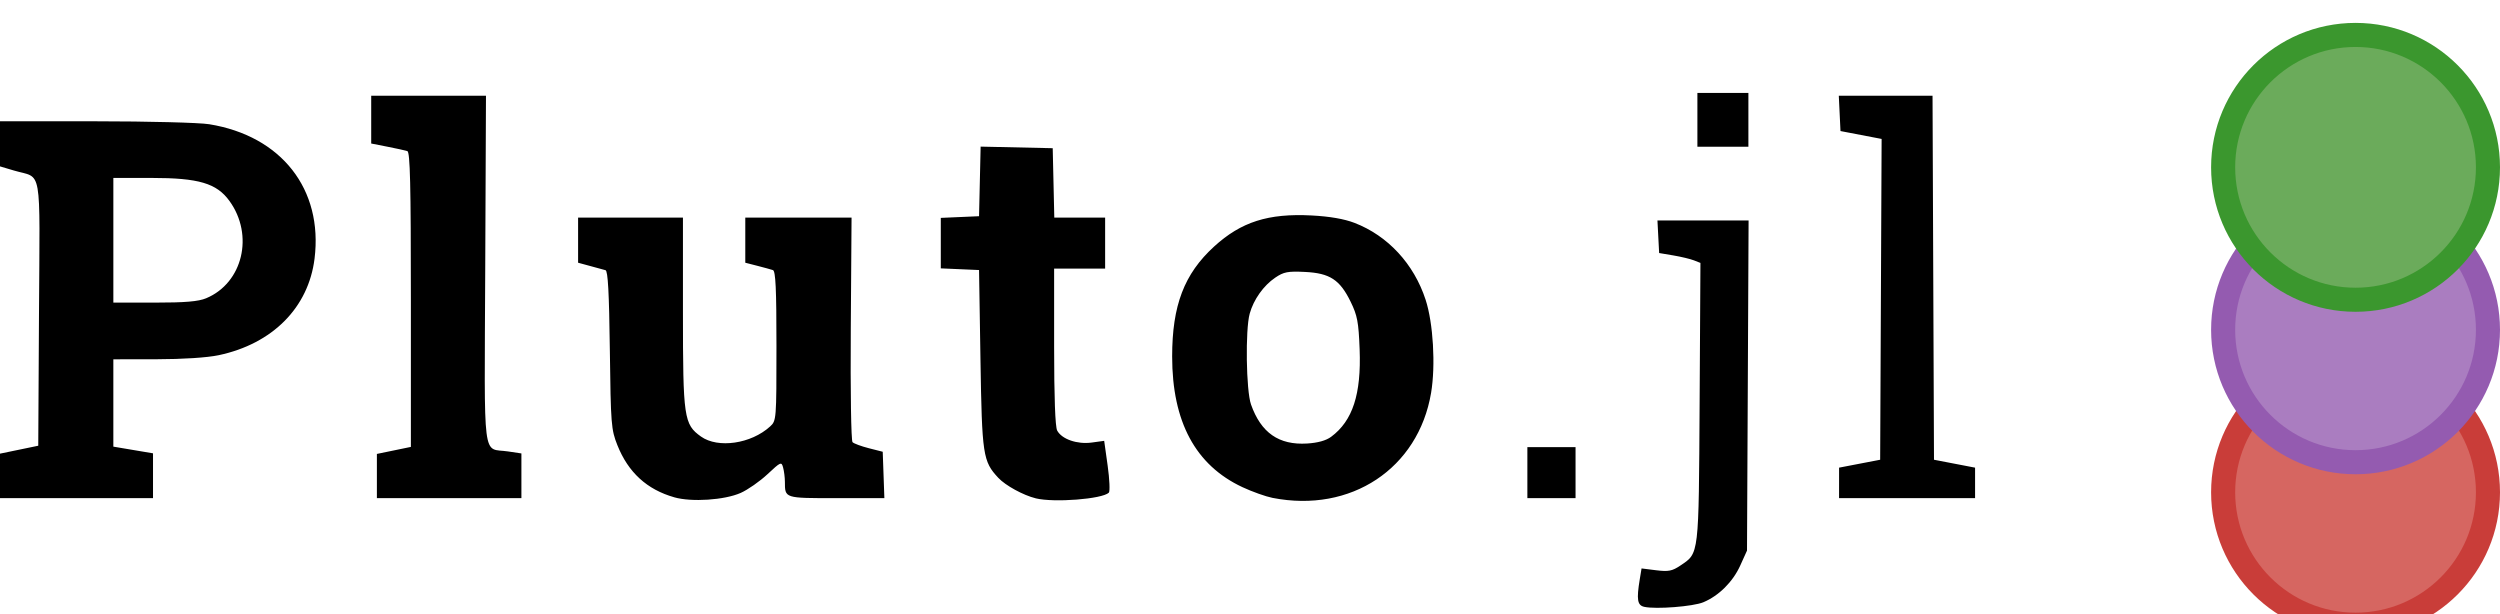
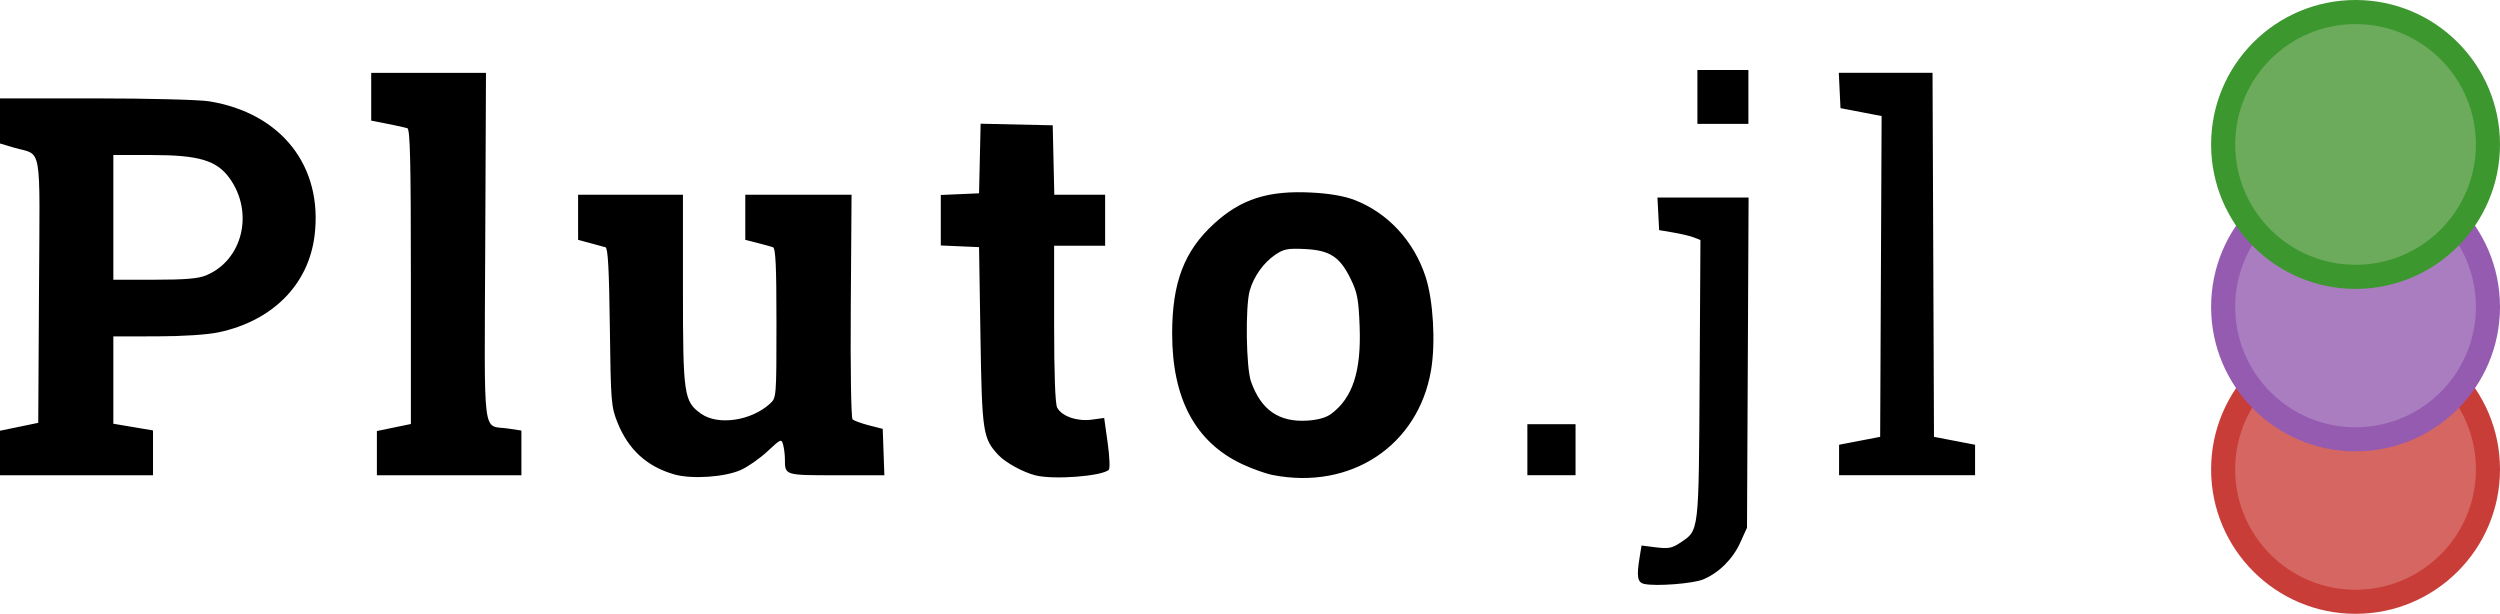
<svg xmlns="http://www.w3.org/2000/svg" width="233.425mm" height="57.313mm" viewBox="0 0 233.425 57.313" version="1.1" id="svg8">
  <defs id="defs2" />
-   <g id="layer1" transform="translate(-10.41325,-120.2944)">
+   <g id="layer1" transform="translate(-10.41325,-122.4326)">
    <path style="fill:#000000;stroke-width:0.265" d="m 163.938,176.955 c -0.645,-0.142 -0.733,-0.679 -0.421,-2.568 l 0.168,-1.018 1.36,0.17 c 1.156,0.144 1.497,0.077 2.276,-0.447 1.744,-1.174 1.703,-0.819 1.786,-15.217 l 0.076,-13.032 -0.605,-0.238 c -0.333,-0.131 -1.2,-0.339 -1.928,-0.462 l -1.323,-0.223 -0.079,-1.521 -0.079,-1.521 h 4.255 4.255 l -0.074,15.412 -0.074,15.412 -0.629,1.391 c -0.691,1.528 -1.995,2.826 -3.448,3.434 -0.955,0.399 -4.426,0.669 -5.514,0.429 z M 73.371,166.727 c -2.551,-0.724 -4.299,-2.324 -5.31,-4.86 -0.583,-1.461 -0.62,-1.934 -0.707,-8.901 -0.067,-5.357 -0.177,-7.381 -0.404,-7.444 -0.172,-0.048 -0.818,-0.224 -1.436,-0.392 l -1.124,-0.305 v -2.106 -2.106 h 4.895 4.895 v 8.858 c 0,9.834 0.089,10.447 1.684,11.584 1.586,1.13 4.681,0.679 6.452,-0.94 0.589,-0.538 0.595,-0.624 0.595,-7.518 0,-5.343 -0.077,-7 -0.331,-7.085 -0.182,-0.061 -0.837,-0.24 -1.455,-0.399 l -1.124,-0.288 v -2.106 -2.106 l 4.961,-1e-4 4.961,-9e-5 -0.072,10.366 c -0.041,5.845 0.031,10.469 0.164,10.602 0.13,0.13 0.817,0.384 1.527,0.565 l 1.291,0.329 0.077,2.166 0.077,2.166 H 88.504 c -4.871,0 -4.797,0.024 -4.805,-1.543 -0.002,-0.388 -0.076,-0.977 -0.165,-1.307 -0.154,-0.576 -0.215,-0.551 -1.46,0.614 -0.715,0.668 -1.841,1.455 -2.503,1.748 -1.512,0.669 -4.574,0.871 -6.2,0.41 z m 33.747,0.095 c -1.159,-0.283 -2.824,-1.195 -3.493,-1.912 -1.439,-1.543 -1.524,-2.106 -1.666,-11.068 l -0.132,-8.334 -1.786,-0.078 -1.786,-0.078 v -2.357 -2.357 l 1.786,-0.078 1.786,-0.078 0.074,-3.249 0.074,-3.249 3.365,0.074 3.365,0.074 0.074,3.241 0.074,3.241 h 2.373 2.373 v 2.381 2.381 h -2.381 -2.381 v 7.293 c 0,4.719 0.101,7.482 0.286,7.828 0.431,0.805 1.871,1.304 3.226,1.118 l 1.162,-0.159 0.324,2.317 c 0.178,1.274 0.228,2.409 0.11,2.522 -0.624,0.6 -5.114,0.948 -6.828,0.529 z m 22.121,-0.038 c -0.639,-0.126 -1.911,-0.579 -2.826,-1.007 -4.38,-2.05 -6.556,-6.1 -6.556,-12.201 0,-4.764 1.124,-7.709 3.916,-10.261 2.524,-2.307 5.057,-3.114 9.106,-2.903 1.687,0.088 3.041,0.323 4.004,0.693 3.115,1.199 5.549,3.831 6.64,7.179 0.712,2.184 0.943,6.128 0.51,8.697 -1.191,7.062 -7.491,11.237 -14.794,9.802 z m 5.465,-5.708 c 2.008,-1.488 2.819,-3.977 2.658,-8.165 -0.098,-2.555 -0.213,-3.161 -0.842,-4.447 -1.006,-2.057 -1.941,-2.665 -4.266,-2.779 -1.599,-0.078 -1.979,-0.005 -2.773,0.534 -1.096,0.744 -2.018,2.043 -2.383,3.359 -0.418,1.505 -0.336,7.182 0.122,8.482 0.932,2.642 2.602,3.805 5.235,3.646 1.003,-0.061 1.773,-0.276 2.249,-0.629 z M 10.413,164.729 v -2.077 l 1.786,-0.37 1.786,-0.37 0.069,-12.359 c 0.078,-14.068 0.346,-12.539 -2.339,-13.337 l -1.302,-0.387 v -2.106 -2.106 l 8.93,0.002 c 4.911,0.001 9.683,0.124 10.603,0.274 6.741,1.094 10.641,6.069 9.837,12.55 -0.567,4.57 -3.923,7.95 -8.951,9.016 -1.073,0.227 -3.349,0.376 -5.801,0.379 l -4.035,0.005 v 4.077 4.077 l 1.852,0.312 1.852,0.312 v 2.093 2.093 H 17.557 10.413 Z M 29.667,148.14 c 3.417,-1.428 4.483,-5.892 2.169,-9.085 -1.197,-1.652 -2.875,-2.147 -7.277,-2.147 h -3.562 v 5.821 5.821 h 3.845 c 2.872,0 4.093,-0.104 4.825,-0.409 z m 15.936,16.602 v -2.064 l 1.587,-0.328 1.587,-0.328 v -13.756 c 0,-10.771 -0.072,-13.78 -0.331,-13.865 -0.182,-0.06 -1.015,-0.243 -1.852,-0.407 l -1.521,-0.299 v -2.23 -2.23 l 5.358,-5e-5 5.358,-4e-5 -0.07,16.26 c -0.079,18.365 -0.302,16.586 2.121,16.949 l 1.257,0.188 v 2.087 2.087 h -6.747 -6.747 z m 107.421,-0.318 v -2.381 h 2.249 2.249 v 2.381 2.381 h -2.249 -2.249 z m 29.104,0.958 v -1.423 l 1.918,-0.369 1.918,-0.369 0.068,-14.977 0.068,-14.977 -1.92,-0.368 -1.92,-0.368 -0.079,-1.649 -0.079,-1.649 h 4.376 4.376 l 0.068,16.994 0.068,16.994 1.918,0.369 1.918,0.369 v 1.423 1.423 h -6.35 -6.35 z m -13.229,-33.899 v -2.514 h 2.381 2.381 v 2.514 2.514 h -2.381 -2.381 z" id="path21" />
    <g transform="matrix(1.126025,0,0,1.126025,-65.71215,-32.68431)" id="layer1-0">
      <g transform="matrix(0.6654232,0,0,0.6654232,140.8825,87.13249)" id="g51">
        <circle style="fill:#d66661;stroke:#c93d39;stroke-width:3" cx="183.41" cy="134.568" r="16.5" id="circle18" />
        <circle style="fill:#aa7dc0;stroke:#945bb0;stroke-width:3" cx="183.41" cy="114.322" r="16.5" id="circle22" />
        <circle style="fill:#6bab5b;stroke:#3b972e;stroke-width:3" cx="183.41" cy="94.077" r="16.5" id="circle20" />
      </g>
    </g>
  </g>
</svg>
